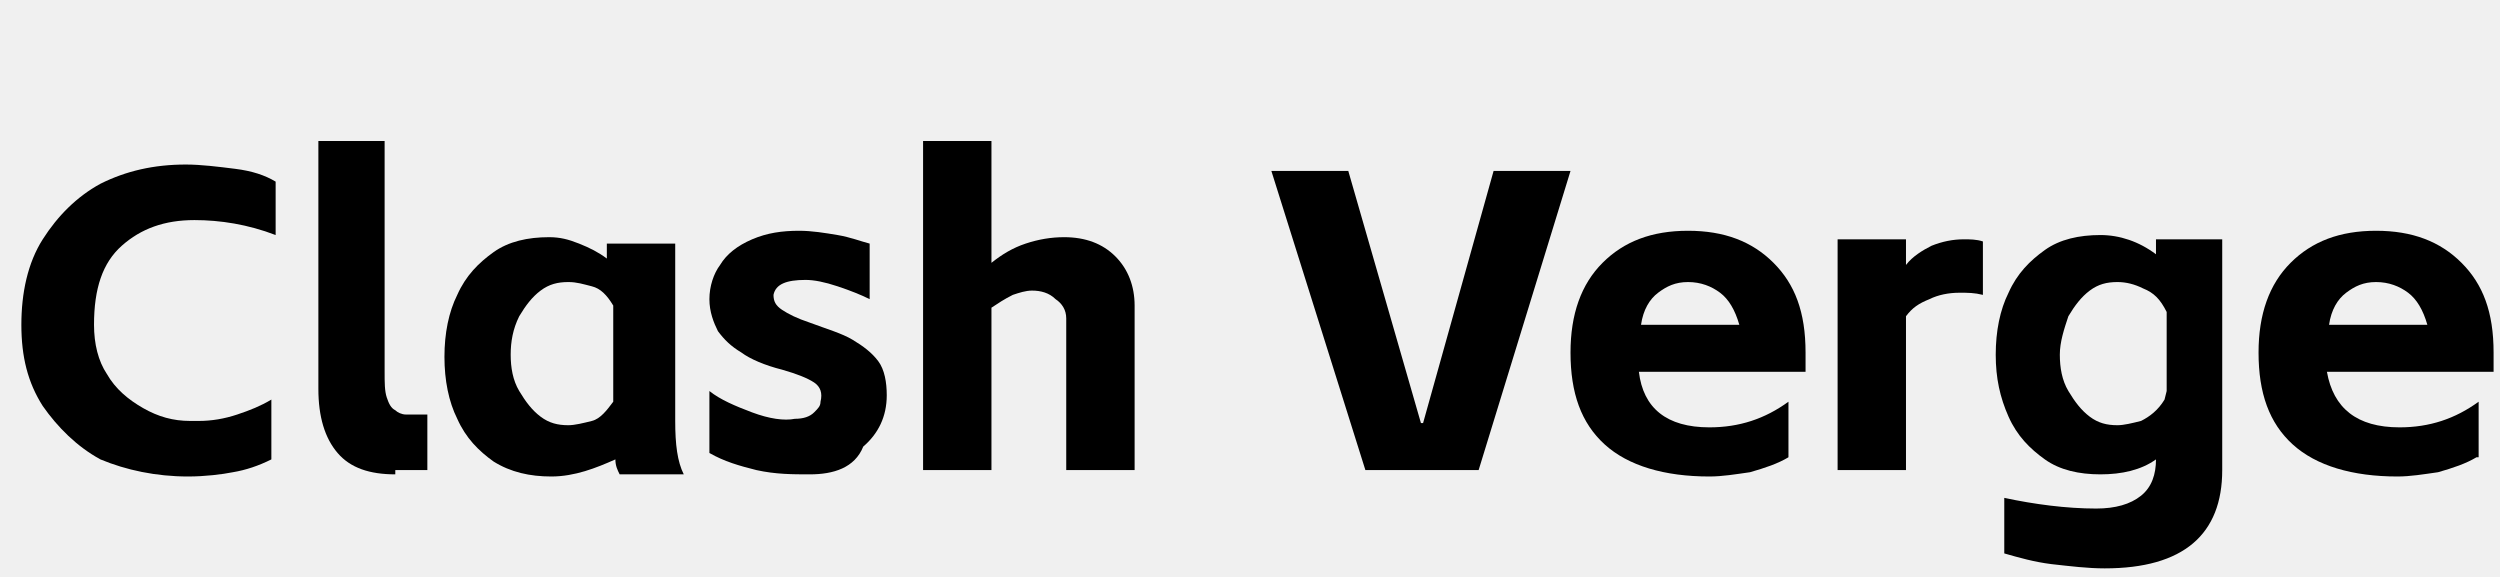
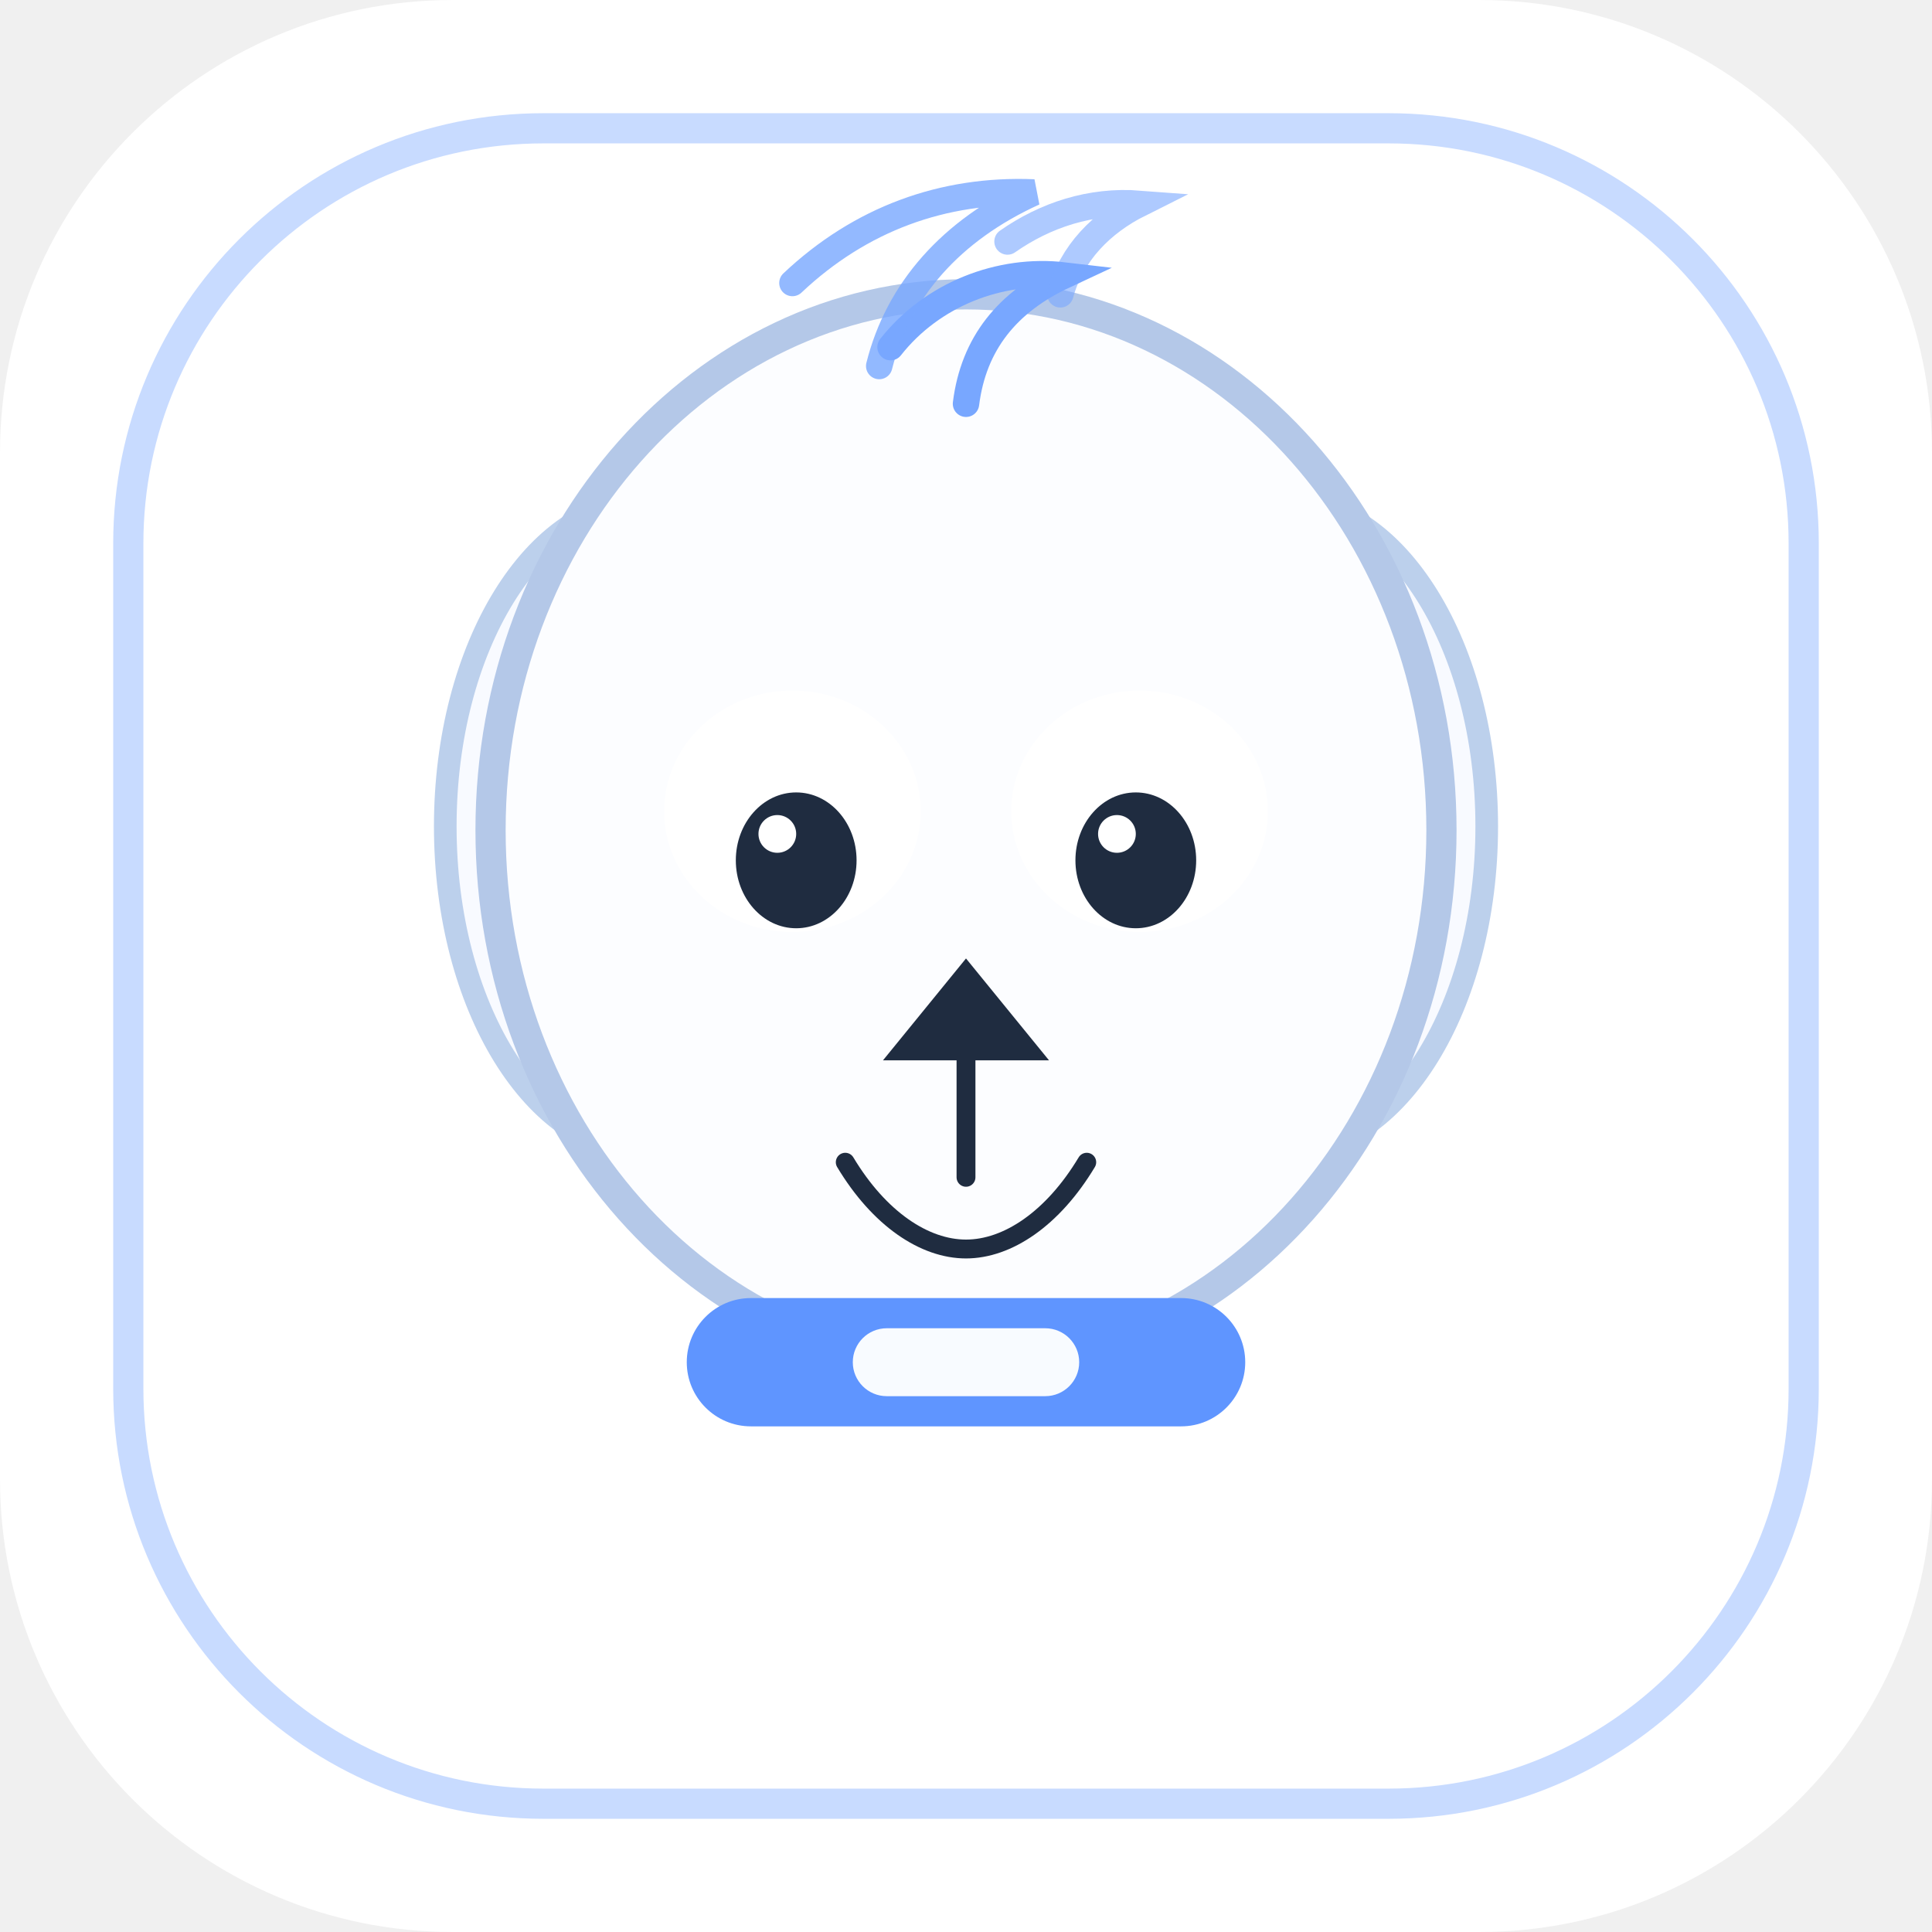
- <svg xmlns="http://www.w3.org/2000/svg" xmlns:xlink="http://www.w3.org/1999/xlink" version="1.1" id="layout1" x="0px" y="0px" viewBox="0 0 117 27" style="enable-background:new 0 0 117 27;" xml:space="preserve">
-   <g>
-     <defs>
-       <rect id="SVGID_1_" x="-39.9" width="157" height="27" />
-     </defs>
-     <clipPath id="SVGID_00000023248255305809236420000007367745325967865768_">
-       <use xlink:href="#SVGID_1_" style="overflow:visible;" />
-     </clipPath>
-     <g style="clip-path:url(#SVGID_00000023248255305809236420000007367745325967865768_);">
-       <path class="st1" d="M115.9,21.4c-0.5,0.3-1.1,0.5-1.8,0.7c-0.7,0.1-1.3,0.2-1.9,0.2c-2.1,0-3.8-0.5-4.9-1.5    c-1.1-1-1.6-2.4-1.6-4.3c0-1.8,0.5-3.2,1.5-4.2c1-1,2.3-1.5,4-1.5c1.7,0,3,0.5,4,1.5c1,1,1.5,2.3,1.5,4.2c0,0.2,0,0.5,0,0.9h-7.8    c0.3,1.7,1.4,2.6,3.4,2.6c1.4,0,2.6-0.4,3.7-1.2V21.4z M113.6,15.2c-0.2-0.7-0.5-1.2-0.9-1.5c-0.4-0.3-0.9-0.5-1.5-0.5    c-0.6,0-1,0.2-1.4,0.5c-0.4,0.3-0.7,0.8-0.8,1.5H113.6z" />
-       <path class="st1" d="M98.5,26.6c-0.8,0-1.6-0.1-2.5-0.2c-0.8-0.1-1.5-0.3-2.2-0.5v-2.6c1.4,0.3,2.9,0.5,4.3,0.5    c0.9,0,1.6-0.2,2.1-0.6c0.5-0.4,0.7-1,0.7-1.7c-0.7,0.5-1.6,0.7-2.6,0.7c-1,0-1.9-0.2-2.6-0.7c-0.7-0.5-1.3-1.1-1.7-2    c-0.4-0.9-0.6-1.8-0.6-2.9c0-1.1,0.2-2.1,0.6-2.9c0.4-0.9,1-1.5,1.7-2c0.7-0.5,1.6-0.7,2.6-0.7c0.9,0,1.8,0.3,2.6,0.9v-0.7h3.1V22    C104,25,102.2,26.6,98.5,26.6z M96.4,16.6c0,0.6,0.1,1.2,0.4,1.7c0.3,0.5,0.6,0.9,1,1.2c0.4,0.3,0.8,0.4,1.3,0.4    c0.3,0,0.7-0.1,1.1-0.2c0.4-0.2,0.8-0.5,1.1-1l0.1-0.4v-3.7c-0.3-0.6-0.6-0.9-1.1-1.1c-0.4-0.2-0.8-0.3-1.2-0.3    c-0.5,0-0.9,0.1-1.3,0.4c-0.4,0.3-0.7,0.7-1,1.2C96.6,15.4,96.4,16,96.4,16.6z" />
-       <path class="st1" d="M89.2,11.2v1.2c0.3-0.4,0.8-0.7,1.2-0.9c0.5-0.2,1-0.3,1.5-0.3c0.3,0,0.6,0,0.9,0.1v2.5    c-0.4-0.1-0.7-0.1-1.1-0.1c-0.5,0-1,0.1-1.4,0.3c-0.5,0.2-0.8,0.4-1.1,0.8V22H86V11.2H89.2z" />
-       <path class="st1" d="M83.7,21.4c-0.5,0.3-1.1,0.5-1.8,0.7c-0.7,0.1-1.3,0.2-1.9,0.2c-2.1,0-3.8-0.5-4.9-1.5    c-1.1-1-1.6-2.4-1.6-4.3c0-1.8,0.5-3.2,1.5-4.2c1-1,2.3-1.5,4-1.5c1.7,0,3,0.5,4,1.5c1,1,1.5,2.3,1.5,4.2c0,0.2,0,0.5,0,0.9h-7.8    C76.9,19.1,78,20,80,20c1.4,0,2.6-0.4,3.7-1.2V21.4z M81.4,15.2c-0.2-0.7-0.5-1.2-0.9-1.5c-0.4-0.3-0.9-0.5-1.5-0.5    c-0.6,0-1,0.2-1.4,0.5c-0.4,0.3-0.7,0.8-0.8,1.5H81.4z" />
-       <path class="st1" d="M59.5,8h3.6l3.4,11.8h0.1L69.9,8h3.6l-4.3,14h-5.3L59.5,8z" />
-       <path class="st1" d="M46.4,6.6v5.7c0.5-0.4,1-0.7,1.6-0.9c0.6-0.2,1.2-0.3,1.8-0.3c1,0,1.8,0.3,2.4,0.9c0.6,0.6,0.9,1.4,0.9,2.3    V22h-3.2v-7.1c0-0.4-0.2-0.7-0.5-0.9c-0.3-0.3-0.7-0.4-1.1-0.4c-0.3,0-0.6,0.1-0.9,0.2c-0.4,0.2-0.7,0.4-1,0.6V22h-3.2V6.6H46.4z" />
-       <path class="st1" d="M37.9,22.2c-0.8,0-1.6,0-2.5-0.2c-0.8-0.2-1.5-0.4-2.2-0.8v-2.9c0.5,0.4,1.2,0.7,2,1c0.8,0.3,1.5,0.4,2,0.3    c0.4,0,0.7-0.1,0.9-0.3c0.2-0.2,0.3-0.3,0.3-0.5c0.1-0.4,0-0.7-0.3-0.9c-0.3-0.2-0.8-0.4-1.5-0.6c-0.8-0.2-1.5-0.5-1.9-0.8    c-0.5-0.3-0.8-0.6-1.1-1c-0.2-0.4-0.4-0.9-0.4-1.5c0-0.6,0.2-1.2,0.5-1.6c0.3-0.5,0.8-0.9,1.5-1.2c0.7-0.3,1.4-0.4,2.2-0.4    c0.6,0,1.2,0.1,1.8,0.2c0.6,0.1,1.1,0.3,1.5,0.4v2.6c-0.4-0.2-0.9-0.4-1.5-0.6c-0.6-0.2-1.1-0.3-1.5-0.3c-0.9,0-1.4,0.2-1.5,0.7    c0,0.3,0.1,0.5,0.4,0.7c0.3,0.2,0.7,0.4,1.3,0.6c0.8,0.3,1.5,0.5,2,0.8c0.5,0.3,0.9,0.6,1.2,1c0.3,0.4,0.4,1,0.4,1.6    c0,1-0.4,1.8-1.1,2.4C40,21.9,39,22.2,37.9,22.2z" />
-       <path class="st1" d="M25.8,22.3c-1,0-1.9-0.2-2.7-0.7c-0.7-0.5-1.3-1.1-1.7-2c-0.4-0.8-0.6-1.8-0.6-2.9c0-1.1,0.2-2.1,0.6-2.9    c0.4-0.9,1-1.5,1.7-2c0.7-0.5,1.6-0.7,2.6-0.7c0.5,0,0.9,0.1,1.4,0.3c0.5,0.2,0.9,0.4,1.3,0.7v-0.7h3.2v8.3c0,1.1,0.1,1.9,0.4,2.5    h-3c-0.1-0.2-0.2-0.4-0.2-0.7C27.9,21.9,26.9,22.3,25.8,22.3z M23.9,16.6c0,0.6,0.1,1.2,0.4,1.7c0.3,0.5,0.6,0.9,1,1.2    c0.4,0.3,0.8,0.4,1.3,0.4c0.3,0,0.7-0.1,1.1-0.2c0.4-0.1,0.7-0.5,1-0.9v-4.5c-0.3-0.5-0.6-0.8-1-0.9c-0.4-0.1-0.7-0.2-1.1-0.2    c-0.5,0-0.9,0.1-1.3,0.4c-0.4,0.3-0.7,0.7-1,1.2C24,15.4,23.9,16,23.9,16.6z" />
-       <path class="st1" d="M18.5,22.2c-1.2,0-2.1-0.3-2.7-1c-0.6-0.7-0.9-1.7-0.9-3V6.6H18v10.8c0,0.5,0,0.9,0.1,1.2    c0.1,0.3,0.2,0.5,0.4,0.6c0.1,0.1,0.3,0.2,0.5,0.2c0.2,0,0.5,0,1,0v2.6H18.5z" />
-       <path class="st1" d="M8.8,22.3c-1.5,0-2.9-0.3-4.1-0.8C3.6,20.9,2.7,20,2,19c-0.7-1.1-1-2.3-1-3.8c0-1.5,0.3-2.9,1-4    c0.7-1.1,1.6-2,2.7-2.6c1.2-0.6,2.5-0.9,4-0.9c0.7,0,1.5,0.1,2.3,0.2s1.4,0.3,1.9,0.6V11c-1.3-0.5-2.6-0.7-3.8-0.7    c-1.4,0-2.5,0.4-3.4,1.2c-0.9,0.8-1.3,2-1.3,3.7c0,0.9,0.2,1.7,0.6,2.3c0.4,0.7,1,1.2,1.7,1.6c0.7,0.4,1.4,0.6,2.2,0.6l0.4,0    c0.6,0,1.2-0.1,1.8-0.3c0.6-0.2,1.1-0.4,1.6-0.7v2.8c-0.6,0.3-1.2,0.5-1.8,0.6C10.4,22.2,9.6,22.3,8.8,22.3z" />
-     </g>
-   </g>
+ <svg xmlns="http://www.w3.org/2000/svg" width="512" height="512" viewBox="0 0 512 512" fill="none">
+   <rect width="512" height="512" rx="120" fill="#FFFFFF" />
+   <rect x="34" y="34" width="444" height="444" rx="110" stroke="#C8DBFF" stroke-width="8" />
+   <ellipse cx="171" cy="219" rx="53" ry="86" fill="#F8FAFF" stroke="#BCD0EC" stroke-width="6" />
+   <ellipse cx="341" cy="219" rx="53" ry="86" fill="#F8FAFF" stroke="#BCD0EC" stroke-width="6" />
+   <ellipse cx="256" cy="220" rx="126" ry="142" fill="#FCFDFF" stroke="#B4C8E8" stroke-width="8" />
+   <ellipse cx="210" cy="215" rx="34" ry="32" fill="#FFFFFF" />
+   <ellipse cx="302" cy="215" rx="34" ry="32" fill="#FFFFFF" />
+   <ellipse cx="211" cy="228" rx="16" ry="18" fill="#1F2C40" />
+   <ellipse cx="301" cy="228" rx="16" ry="18" fill="#1F2C40" />
+   <circle cx="206" cy="221" r="5" fill="#FFFFFF" />
+   <circle cx="296" cy="221" r="5" fill="#FFFFFF" />
+   <path d="M256 254L234 281H278L256 254Z" fill="#1F2C40" />
+   <path d="M256 281V312" stroke="#1F2C40" stroke-width="5" stroke-linecap="round" />
+   <path d="M224 308C233 323 245 331 256 331C267 331 279 323 288 308" stroke="#1F2C40" stroke-width="5" stroke-linecap="round" />
+   <rect x="182" y="344" width="148" height="34" rx="17" fill="#5F95FF" />
+   <rect x="226" y="352" width="60" height="18" rx="9" fill="#F8FBFF" />
+   <path d="M236 92C247 78 265 71 282 73C267 80 258 91 256 107" stroke="#78A7FF" stroke-width="7" stroke-linecap="round" />
+   <path d="M210 75C228 58 250 50 274 51C252 61 238 77 233 97" stroke="#78A7FF" stroke-width="7" stroke-linecap="round" opacity="0.8" />
+   <path d="M267 64C277 57 289 53 302 54C292 59 284 67 281 78" stroke="#78A7FF" stroke-width="7" stroke-linecap="round" opacity="0.6" />
</svg>
